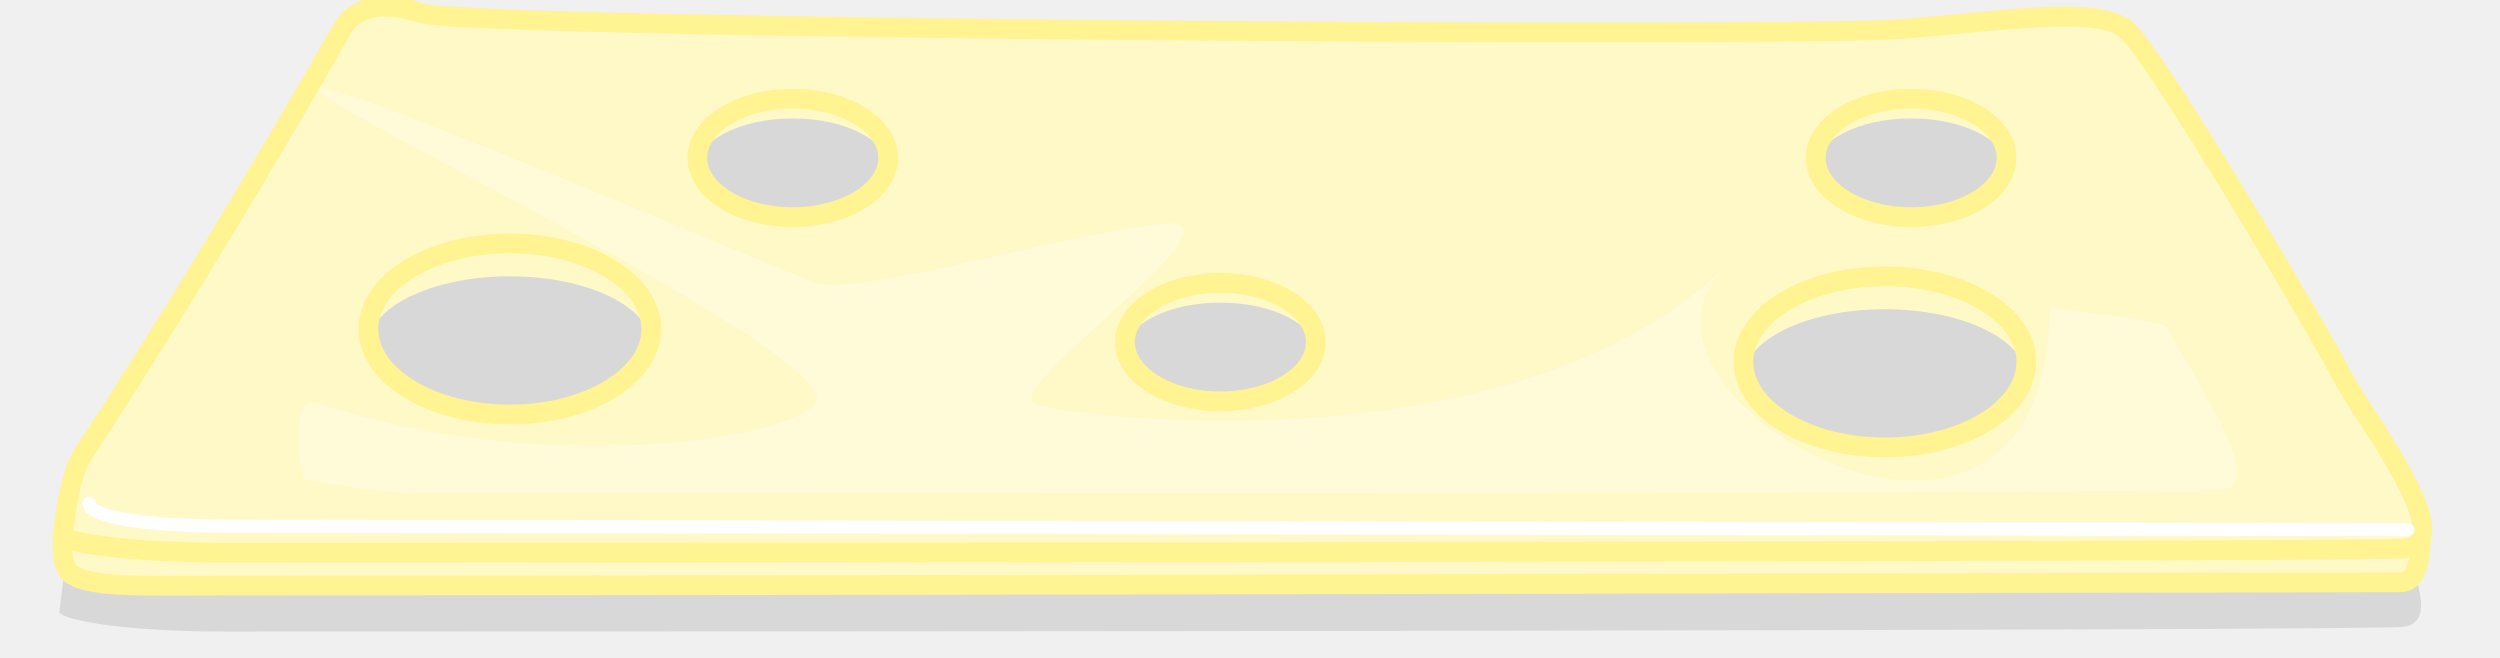
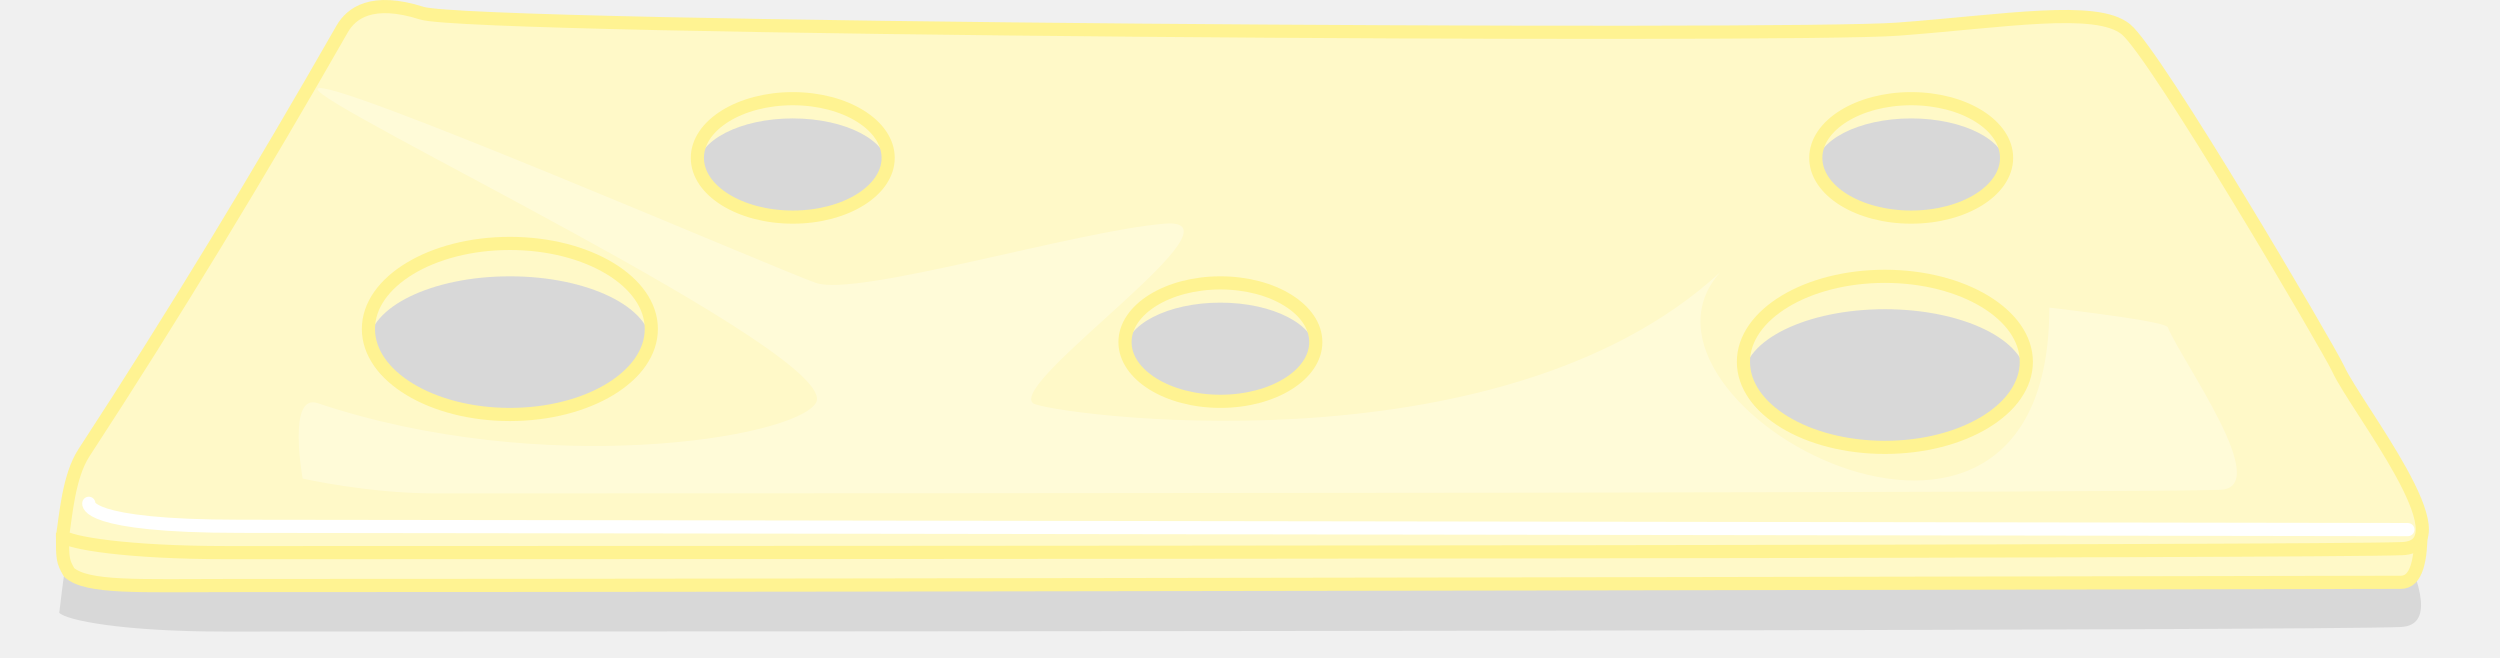
<svg xmlns="http://www.w3.org/2000/svg" width="380" height="100" viewBox="0 0 380 100" fill="none">
-   <g clip-path="url(#clip0_1_64)">
-     <path d="M63.687 2.152C56.043 -0.629 52.916 2.152 51.526 4.932C39.098 29.798 25.961 54.641 12.264 78.621C9.912 82.738 9.5 89.705 9 93.139C10.056 94.283 18.593 96 34.153 96C139.316 96 352.699 95.861 364.929 95.305C374.821 94.855 357.883 70.731 355.201 64.022C353.811 60.546 327.404 9.104 322.887 4.932C318.37 0.761 304.472 3.542 288.142 4.932C271.812 6.323 71.331 4.932 63.687 2.152Z" fill="black" fill-opacity="0.1" />
-     <path d="M364.938 88.509C367.375 88.509 368 85 368 80.5L9.5 81C9.5 85 9.5 85.25 10.5 87C13.167 89.425 21.238 89 34.769 89C139.739 89 352.727 88.509 364.938 88.509Z" fill="#FFF9C8" />
-     <path d="M9.5 81C9.5 85 9.5 85.25 10.5 87C13.167 89.425 21.238 89 34.769 89C139.739 89 352.727 88.509 364.938 88.509C367.375 88.509 368 85 368 80.5" stroke="#FFF392" stroke-width="3" stroke-linejoin="round" />
-     <path fill-rule="evenodd" clip-rule="evenodd" d="M21.44 54.239C26.994 46.344 50.601 6.865 51.99 4.436C53.378 2.006 56.503 -0.423 64.14 2.006C71.778 4.436 272.087 5.65 288.404 4.436C291.949 4.172 295.38 3.851 298.624 3.547C310.312 2.452 319.587 1.583 323.12 4.436C327.633 8.08 354.017 53.025 355.405 56.061C356.069 57.513 357.606 59.898 359.394 62.67C364.824 71.093 372.562 83.097 365.126 83.393C352.906 83.879 139.705 84 34.632 84C22.073 84 10 81.5 10 81.5C10 81.5 9.719 73.472 12.761 68.816C14.752 65.767 15.863 63.685 16.909 61.723C18.1 59.489 19.208 57.411 21.44 54.239ZM135 25.5C135 29.642 128.508 33 120.5 33C112.492 33 106 29.642 106 25.5C106 21.358 112.492 18 120.5 18C128.508 18 135 21.358 135 25.5ZM77.5 63C89.374 63 99 58.299 99 52.5C99 46.701 89.374 42 77.5 42C65.626 42 56 46.701 56 52.5C56 58.299 65.626 63 77.5 63ZM286.5 68C298.374 68 308 63.299 308 57.5C308 51.701 298.374 47 286.5 47C274.626 47 265 51.701 265 57.5C265 63.299 274.626 68 286.5 68ZM290.5 33C298.508 33 305 29.642 305 25.5C305 21.358 298.508 18 290.5 18C282.492 18 276 21.358 276 25.5C276 29.642 282.492 33 290.5 33ZM200 53.5C200 57.642 193.508 61 185.5 61C177.492 61 171 57.642 171 53.5C171 49.358 177.492 46 185.5 46C193.508 46 200 49.358 200 53.5Z" fill="#FFF9C8" />
-     <path d="M64.14 2.006C56.503 -0.423 53.378 2.006 51.99 4.436C39.572 26.16 26.447 47.865 12.761 68.816C10.411 72.413 10 78.5 9.5 81.5C10.556 82.5 19.085 84 34.632 84C139.705 84 352.906 83.879 365.126 83.393C375.009 83 358.085 61.923 355.405 56.061C354.017 53.025 327.633 8.08 323.12 4.436C318.607 0.792 304.72 3.221 288.404 4.436C272.087 5.65 71.778 4.436 64.14 2.006Z" stroke="#FFF392" stroke-width="3" stroke-linejoin="round" />
-     <g style="mix-blend-mode:overlay">
-       <path d="M366 80.5C366 80.5 60.5 80 36.5 80C12.5 80 13.5 76.5 13.5 76.5" stroke="white" stroke-width="2" stroke-linecap="round" stroke-linejoin="round" />
-     </g>
-     <ellipse cx="77.5" cy="50" rx="21.5" ry="13" stroke="#FFF392" stroke-width="3" stroke-linejoin="round" />
-     <ellipse cx="286.5" cy="55" rx="21.5" ry="13" stroke="#FFF392" stroke-width="3" stroke-linejoin="round" />
-     <ellipse cx="120.5" cy="24" rx="14.5" ry="9" stroke="#FFF392" stroke-width="3" stroke-linejoin="round" />
-     <ellipse cx="290.5" cy="24" rx="14.5" ry="9" stroke="#FFF392" stroke-width="3" stroke-linejoin="round" />
-     <ellipse cx="185.5" cy="52" rx="14.5" ry="9" stroke="#FFF392" stroke-width="3" stroke-linejoin="round" />
-     <path opacity="0.3" d="M48.272 13.5C47.132 15.695 128.559 54.145 124 61.279C120.56 66.663 82.5 72.741 48.272 61.279C43.632 59.726 46.006 72.741 46.006 72.741C46.006 72.741 55.914 75 66.223 75C152.463 75 327.452 74.89 337.482 74.451C345.594 74.096 331.703 55.051 329.504 49.754C329.23 49.095 322.151 48.034 311.5 46.757C311.5 98.5 243.5 61.279 261.5 41.353C227.5 72.741 158.711 62.8 157 61.279C153.296 57.987 190.392 32.902 177 34C163.608 35.098 130.269 45.195 124 43C117.731 40.805 49.411 11.305 48.272 13.5Z" fill="white" />
+   <path d="M63.687 2.152C56.043 -0.629 52.916 2.152 51.526 4.932C39.098 29.798 25.961 54.641 12.264 78.621C9.912 82.738 9.5 89.705 9 93.139C10.056 94.283 18.593 96 34.153 96C139.316 96 352.699 95.861 364.929 95.305C374.821 94.855 357.883 70.731 355.201 64.022C353.811 60.546 327.404 9.104 322.887 4.932C318.37 0.761 304.472 3.542 288.142 4.932C271.812 6.323 71.331 4.932 63.687 2.152Z" fill="black" fill-opacity="0.1" />
+   <path d="M364.938 88.509C367.375 88.509 368 85 368 80.5L9.5 81C9.5 85 9.5 85.25 10.5 87C13.167 89.425 21.238 89 34.769 89C139.739 89 352.727 88.509 364.938 88.509Z" fill="#FFF9C8" />
+   <path d="M9.5 81C9.5 85 9.5 85.25 10.5 87C13.167 89.425 21.238 89 34.769 89C139.739 89 352.727 88.509 364.938 88.509C367.375 88.509 368 85 368 80.5" stroke="#FFF392" stroke-width="2" stroke-linejoin="round" />
+   <path fill-rule="evenodd" clip-rule="evenodd" d="M21.44 54.239C26.994 46.344 50.601 6.865 51.99 4.436C53.378 2.006 56.503 -0.423 64.14 2.006C71.778 4.436 272.087 5.65 288.404 4.436C291.949 4.172 295.38 3.851 298.624 3.547C310.312 2.452 319.587 1.583 323.12 4.436C327.633 8.08 354.017 53.025 355.405 56.061C356.069 57.513 357.606 59.898 359.394 62.67C364.824 71.093 372.562 83.097 365.126 83.393C352.906 83.879 139.705 84 34.632 84C22.073 84 10 81.5 10 81.5C10 81.5 9.719 73.472 12.761 68.816C14.752 65.767 15.863 63.685 16.909 61.723C18.1 59.489 19.208 57.411 21.44 54.239ZM135 25.5C135 29.642 128.508 33 120.5 33C112.492 33 106 29.642 106 25.5C106 21.358 112.492 18 120.5 18C128.508 18 135 21.358 135 25.5ZM77.5 63C89.374 63 99 58.299 99 52.5C99 46.701 89.374 42 77.5 42C65.626 42 56 46.701 56 52.5C56 58.299 65.626 63 77.5 63ZM286.5 68C298.374 68 308 63.299 308 57.5C308 51.701 298.374 47 286.5 47C274.626 47 265 51.701 265 57.5C265 63.299 274.626 68 286.5 68ZM290.5 33C298.508 33 305 29.642 305 25.5C305 21.358 298.508 18 290.5 18C282.492 18 276 21.358 276 25.5C276 29.642 282.492 33 290.5 33ZM200 53.5C200 57.642 193.508 61 185.5 61C177.492 61 171 57.642 171 53.5C171 49.358 177.492 46 185.5 46C193.508 46 200 49.358 200 53.5Z" fill="#FFF9C8" />
+   <path d="M64.14 2.006C56.503 -0.423 53.378 2.006 51.99 4.436C39.572 26.16 26.447 47.865 12.761 68.816C10.411 72.413 10 78.5 9.5 81.5C10.556 82.5 19.085 84 34.632 84C139.705 84 352.906 83.879 365.126 83.393C375.009 83 358.085 61.923 355.405 56.061C354.017 53.025 327.633 8.08 323.12 4.436C318.607 0.792 304.72 3.221 288.404 4.436C272.087 5.65 71.778 4.436 64.14 2.006Z" stroke="#FFF392" stroke-width="2" stroke-linejoin="round" />
+   <g style="mix-blend-mode:overlay">
+     <path d="M366 80.5C366 80.5 60.5 80 36.5 80C12.5 80 13.5 76.5 13.5 76.5" stroke="white" stroke-width="2" stroke-linecap="round" stroke-linejoin="round" />
  </g>
-   <defs>
-     <clipPath id="clip0_1_64">
-       <rect width="380" height="100" fill="white" />
-     </clipPath>
-   </defs>
+   <ellipse cx="77.5" cy="50" rx="21.5" ry="13" stroke="#FFF392" stroke-width="2" stroke-linejoin="round" />
+   <ellipse cx="286.5" cy="55" rx="21.5" ry="13" stroke="#FFF392" stroke-width="2" stroke-linejoin="round" />
+   <ellipse cx="120.5" cy="24" rx="14.5" ry="9" stroke="#FFF392" stroke-width="2" stroke-linejoin="round" />
+   <ellipse cx="290.5" cy="24" rx="14.5" ry="9" stroke="#FFF392" stroke-width="2" stroke-linejoin="round" />
+   <ellipse cx="185.5" cy="52" rx="14.5" ry="9" stroke="#FFF392" stroke-width="2" stroke-linejoin="round" />
+   <path opacity="0.3" d="M48.272 13.5C47.132 15.695 128.559 54.145 124 61.279C120.56 66.663 82.5 72.741 48.272 61.279C43.632 59.726 46.006 72.741 46.006 72.741C46.006 72.741 55.914 75 66.223 75C152.463 75 327.452 74.89 337.482 74.451C345.594 74.096 331.703 55.051 329.504 49.754C329.23 49.095 322.151 48.034 311.5 46.757C311.5 98.5 243.5 61.279 261.5 41.353C227.5 72.741 158.711 62.8 157 61.279C153.296 57.987 190.392 32.902 177 34C163.608 35.098 130.269 45.195 124 43C117.731 40.805 49.411 11.305 48.272 13.5Z" fill="white" />
</svg>
